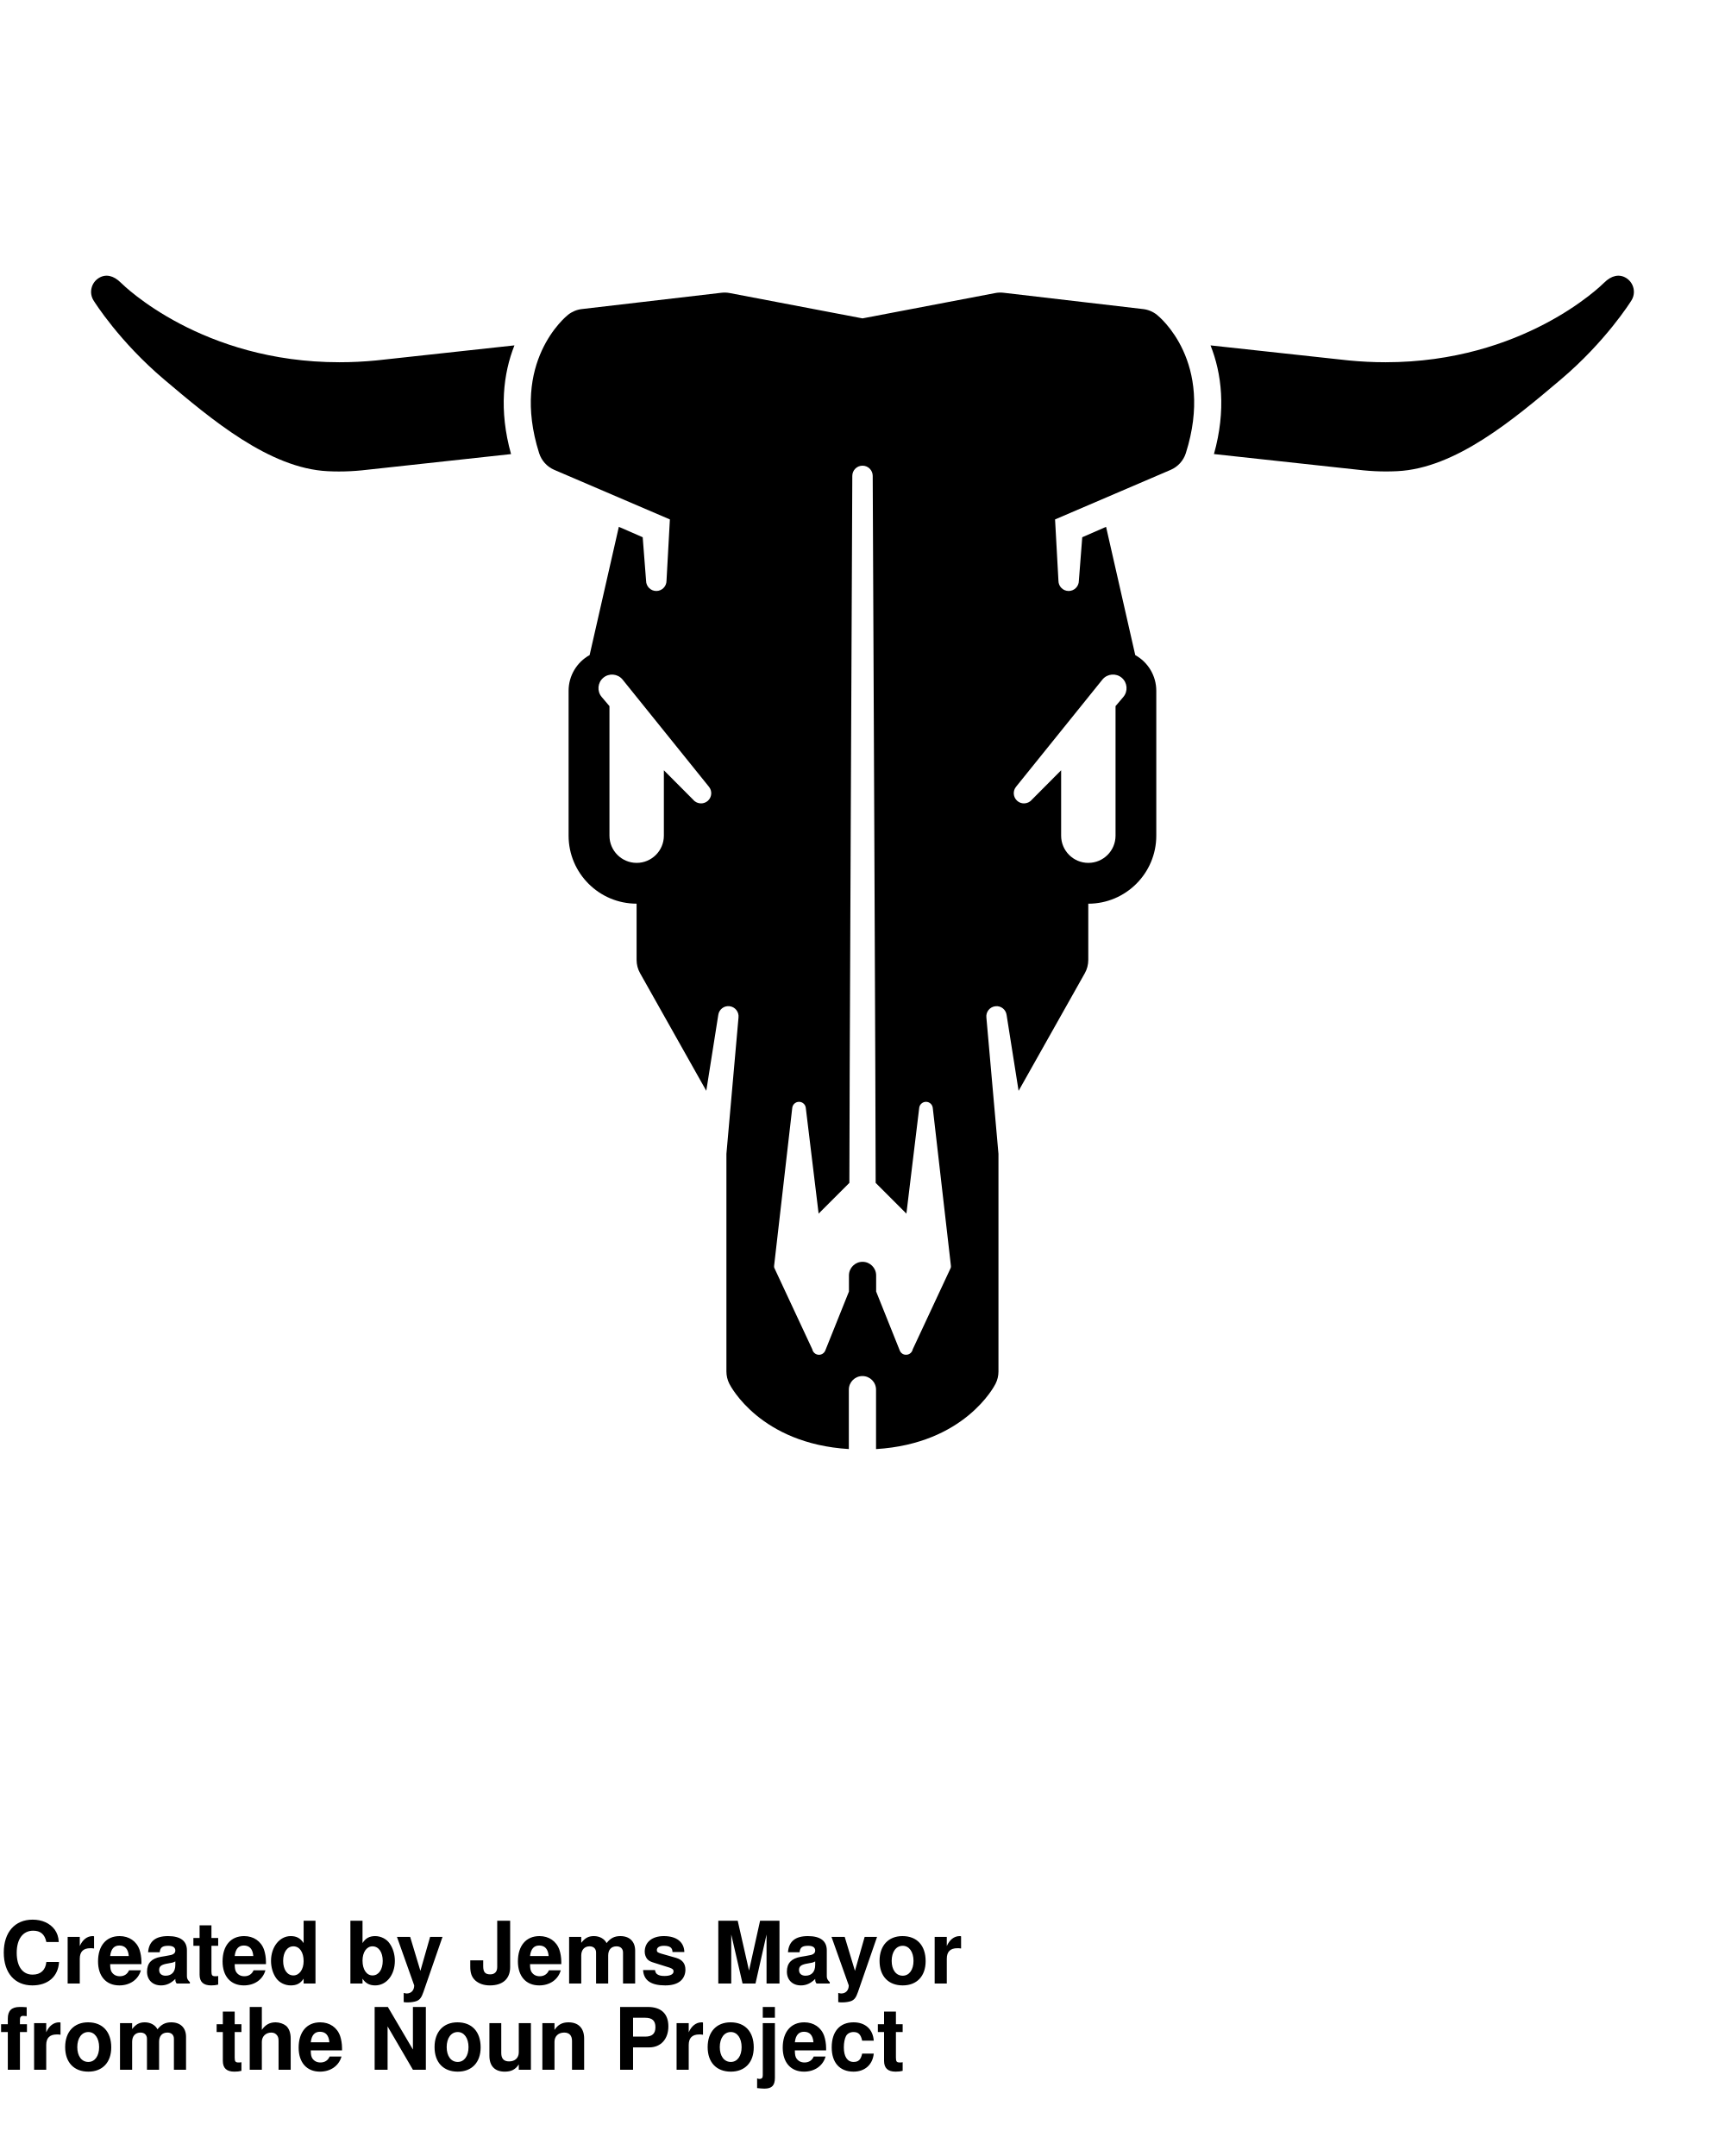
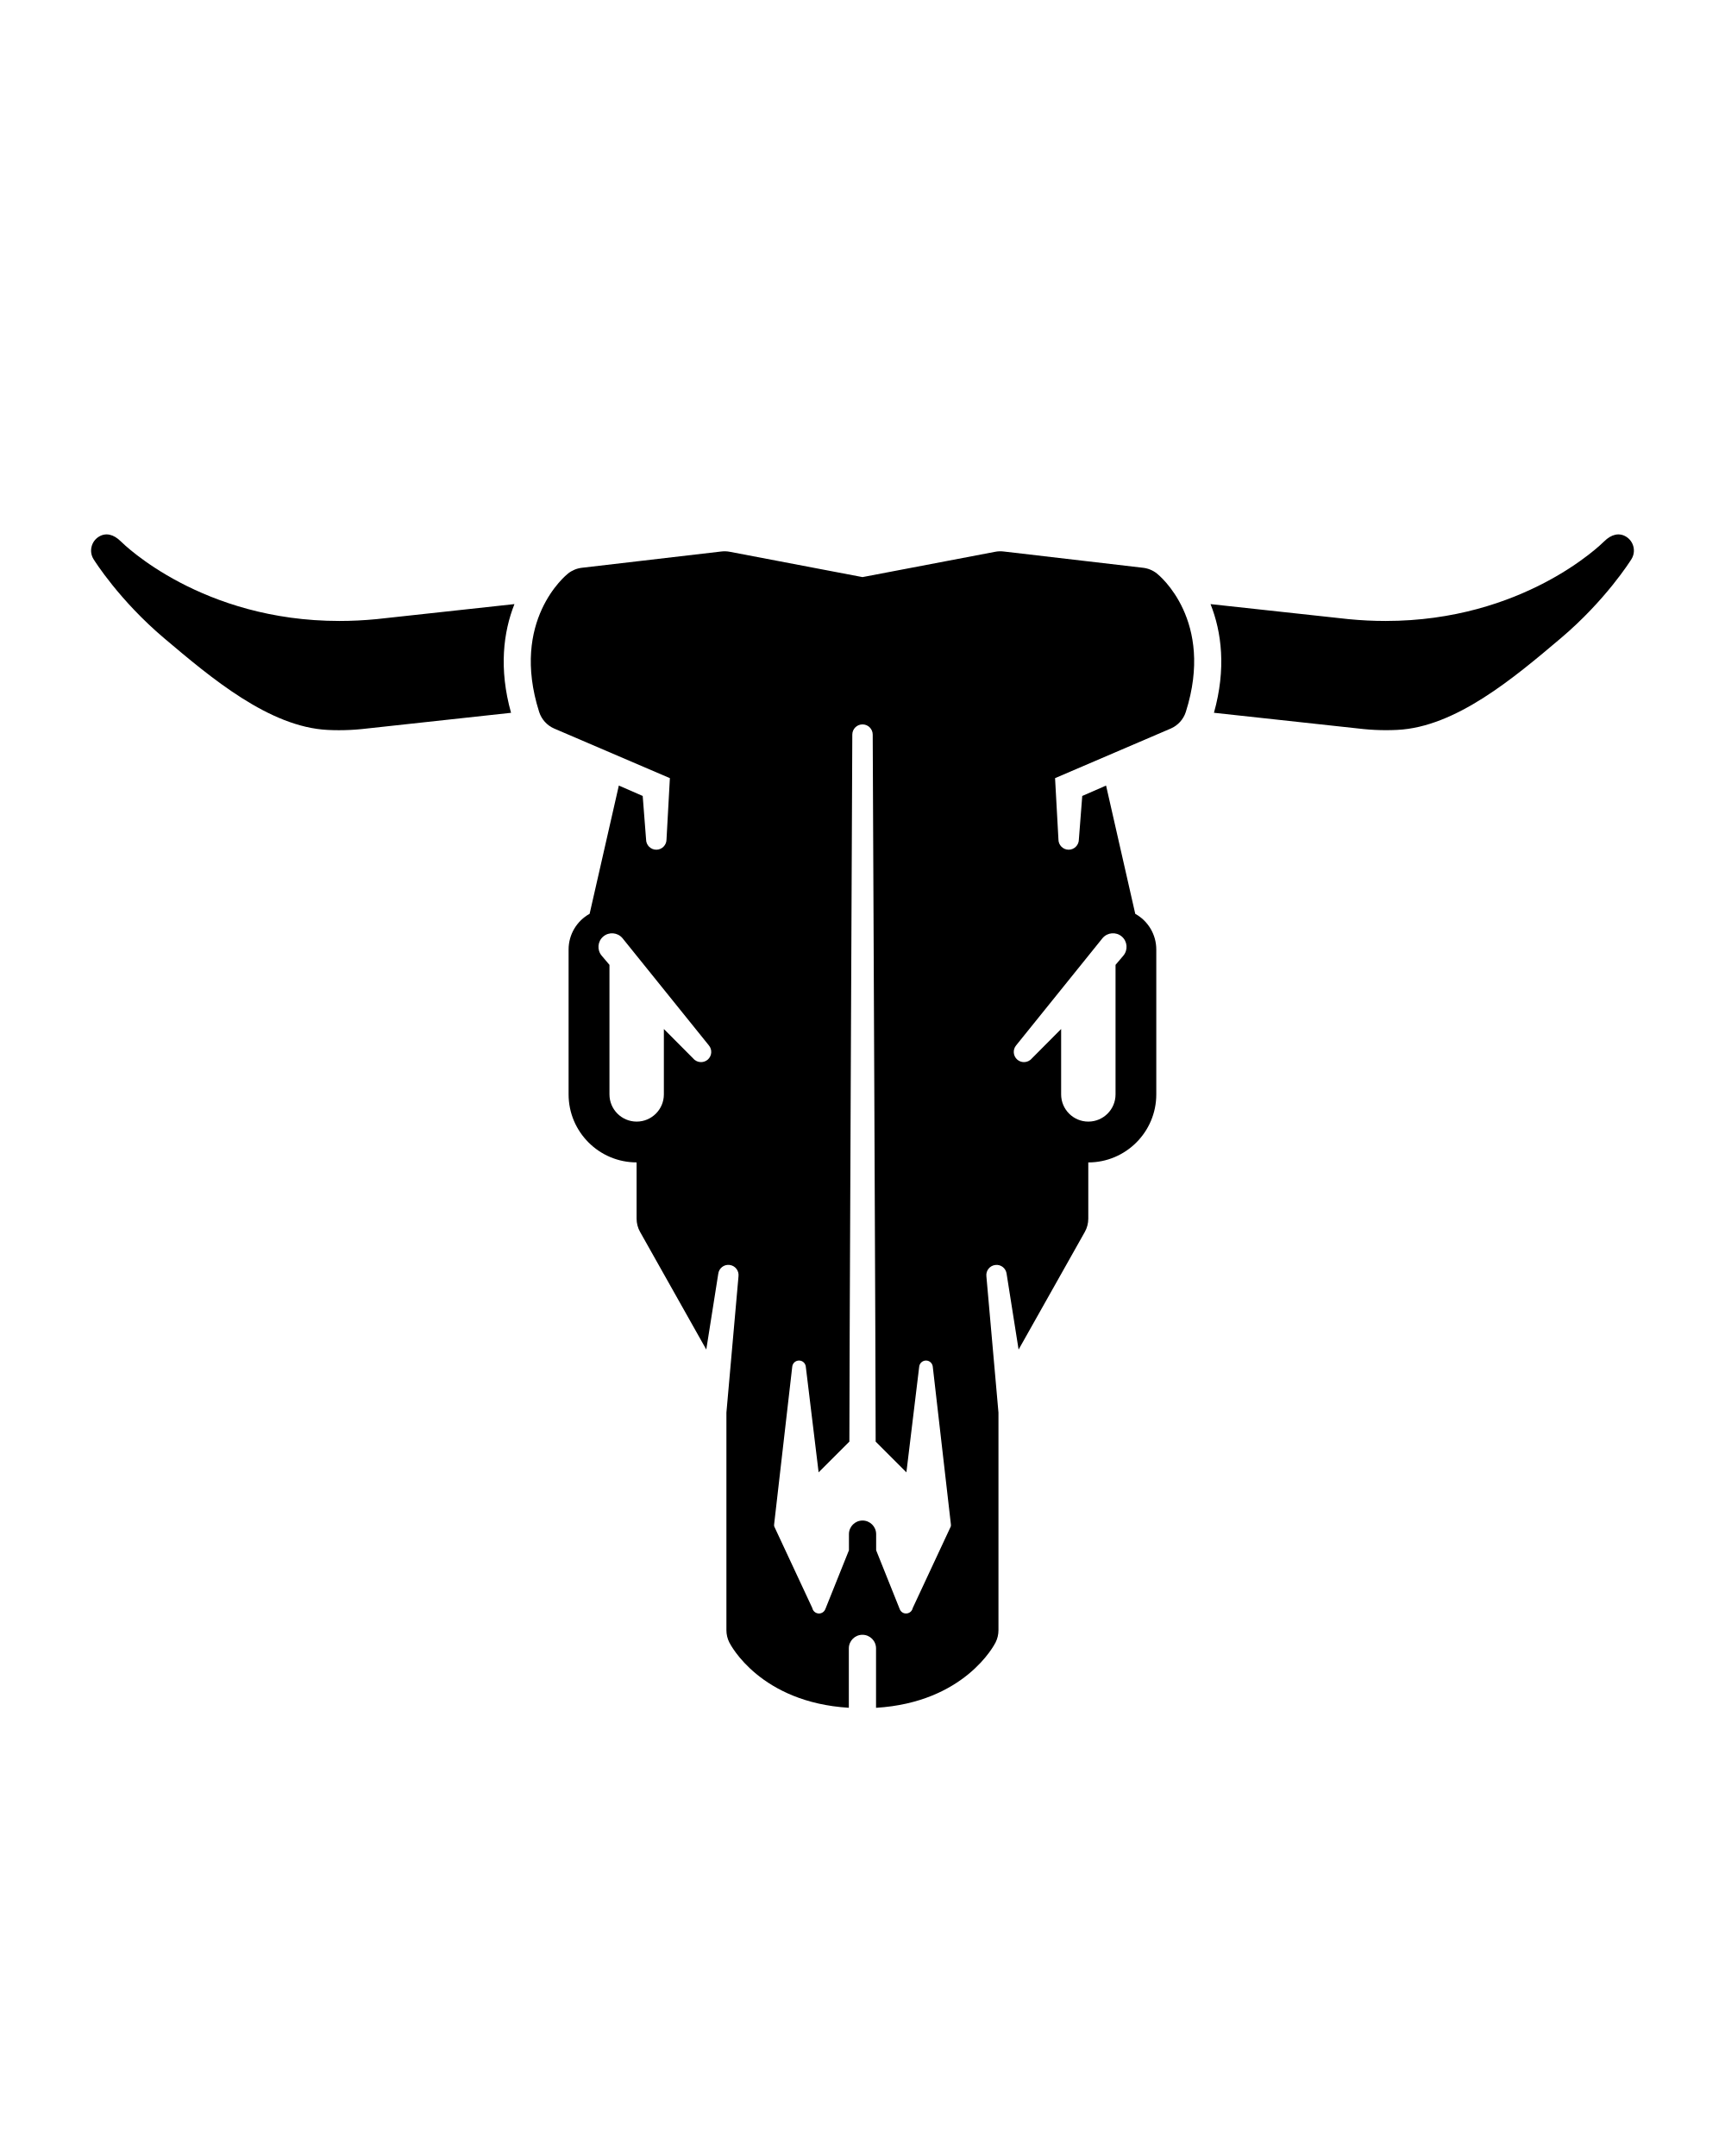
- <svg xmlns="http://www.w3.org/2000/svg" version="1.1" x="0px" y="0px" viewBox="0 0 100 125" enable-background="new 0 0 100 100" xml:space="preserve">
+ <svg xmlns="http://www.w3.org/2000/svg" version="1.1" x="0px" y="0x" viewBox="0 -15 100 125" enable-background="new 0 0 100 100" xml:space="preserve">
  <g>
    <path fill="#000000" d="M94.694,16.707c-0.058-0.247-0.208-0.455-0.422-0.589c-0.398-0.247-0.853-0.152-1.281,0.274   c-0.188,0.188-4.702,4.61-12.669,4.61c-0.708,0-1.432-0.036-2.148-0.106l-7.998-0.871c0.642,1.614,0.915,3.743,0.198,6.3   l8.666,0.944c0.437,0.044,0.879,0.065,1.317,0.065c0.214,0,0.428-0.006,0.642-0.016c3.389-0.163,6.764-3.017,9.476-5.31   c2.609-2.206,4.041-4.493,4.101-4.589C94.709,17.207,94.751,16.953,94.694,16.707z" />
    <path fill="#000000" d="M29.823,20.024l-7.996,0.872c-0.719,0.07-1.442,0.106-2.15,0.106c-7.967,0-12.48-4.422-12.669-4.61   c-0.429-0.427-0.883-0.521-1.28-0.274c-0.215,0.134-0.365,0.342-0.422,0.589c-0.058,0.246-0.016,0.5,0.118,0.714   c0.06,0.096,1.491,2.383,4.101,4.589c2.712,2.293,6.088,5.146,9.476,5.31c0.214,0.01,0.429,0.016,0.643,0.016   c0.438,0,0.88-0.021,1.318-0.065l8.664-0.944C28.909,23.768,29.182,21.639,29.823,20.024z" />
    <path fill="#000000" d="M62.739,31.148l-0.196,2.523c0,0.327-0.266,0.593-0.592,0.593c-0.327,0-0.592-0.266-0.592-0.593   l-0.196-3.556l6.71-2.877c0.417-0.182,0.735-0.535,0.872-0.968c1.677-5.289-1.543-7.913-1.681-8.021   c-0.229-0.182-0.505-0.296-0.796-0.33l-8.096-0.946c-0.159-0.018-0.32-0.014-0.479,0.018l-2.684,0.512L50,18.459l-5.012-0.956   l-2.684-0.512c-0.158-0.031-0.319-0.036-0.479-0.018c-2.023,0.233-8.096,0.946-8.096,0.946c-0.29,0.034-0.566,0.148-0.796,0.33   c-0.137,0.108-3.356,2.732-1.68,8.021c0.137,0.433,0.454,0.786,0.871,0.968l6.71,2.877l-0.196,3.556   c0,0.327-0.265,0.593-0.591,0.593c-0.327,0-0.593-0.266-0.593-0.593l-0.196-2.523l-1.384-0.604l-0.011,0.051l-1.682,7.385   c-0.744,0.412-1.219,1.201-1.219,2.068v8.402c0,2.174,1.769,3.943,3.942,3.943v3.26c0,0.27,0.069,0.537,0.203,0.772l3.837,6.818   l0.693-4.384c0.037-0.325,0.328-0.562,0.655-0.521c0.324,0.037,0.556,0.331,0.52,0.655l-0.701,7.904v12.619   c0,0.245,0.057,0.487,0.167,0.706c0.073,0.147,1.798,3.478,6.93,3.791V80.57c0-0.437,0.353-0.789,0.789-0.789   c0.435,0,0.788,0.353,0.788,0.789v3.445c5.132-0.313,6.856-3.644,6.93-3.791c0.11-0.219,0.167-0.461,0.167-0.706V66.899l-0.7-7.904   c-0.038-0.324,0.194-0.618,0.52-0.655c0.326-0.041,0.617,0.195,0.654,0.521l0.693,4.384l3.838-6.818   c0.133-0.235,0.202-0.503,0.202-0.772v-3.26c2.175,0,3.942-1.77,3.942-3.943v-8.402c0-0.867-0.475-1.656-1.219-2.068l-1.68-7.385   l-0.013-0.051L62.739,31.148z M65.121,40.408l-0.452,0.532v7.51c0,0.871-0.706,1.578-1.577,1.578s-1.577-0.707-1.577-1.578v-3.791   l-1.703,1.712c-0.117,0.138-0.285,0.208-0.452,0.208c-0.135,0-0.271-0.046-0.382-0.14c-0.249-0.211-0.28-0.585-0.069-0.834   l5.009-6.217c0.283-0.332,0.78-0.374,1.112-0.092C65.361,39.578,65.401,40.076,65.121,40.408z M40.64,46.579   c-0.168,0-0.335-0.07-0.451-0.208l-1.704-1.712v3.791c0,0.871-0.706,1.578-1.577,1.578c-0.87,0-1.577-0.707-1.577-1.578v-7.51   l-0.451-0.532c-0.281-0.332-0.24-0.83,0.092-1.111s0.829-0.24,1.111,0.092l5.008,6.217c0.212,0.249,0.181,0.623-0.068,0.834   C40.91,46.533,40.774,46.579,40.64,46.579z M47.843,78.299c-0.061,0.15-0.207,0.248-0.366,0.248c-0.012,0-0.024-0.001-0.036-0.002   c-0.174-0.016-0.316-0.145-0.351-0.315l-2.207-4.731c-0.01-0.04-0.01-0.082-0.006-0.122l1.051-9.146   c0.023-0.199,0.191-0.35,0.392-0.35h0.001c0.199,0,0.367,0.149,0.391,0.347l0.744,6.135l1.783-1.782   c-0.018-0.065,0.17-40.991,0.17-40.991c0-0.326,0.265-0.591,0.592-0.591c0.326,0,0.591,0.265,0.591,0.591   c0,0,0.188,40.926,0.171,40.991l1.782,1.782l0.743-6.135c0.024-0.197,0.192-0.347,0.393-0.347h0.001c0.2,0,0.367,0.15,0.391,0.35   l1.051,9.146c0.005,0.04,0.004,0.082-0.005,0.122l-2.207,4.731c-0.035,0.174-0.181,0.302-0.358,0.315   c-0.179,0.015-0.339-0.092-0.399-0.259l-1.364-3.406v-0.934c0-0.436-0.354-0.789-0.788-0.789c-0.437,0-0.789,0.354-0.789,0.789   v0.934L47.843,78.299z" />
  </g>
-   <text x="0" y="115" fill="#000000" font-size="5px" font-weight="bold" font-family="'Helvetica Neue', Helvetica, Arial-Unicode, Arial, Sans-serif">Created by Jems Mayor</text>
-   <text x="0" y="120" fill="#000000" font-size="5px" font-weight="bold" font-family="'Helvetica Neue', Helvetica, Arial-Unicode, Arial, Sans-serif">from the Noun Project</text>
</svg>
